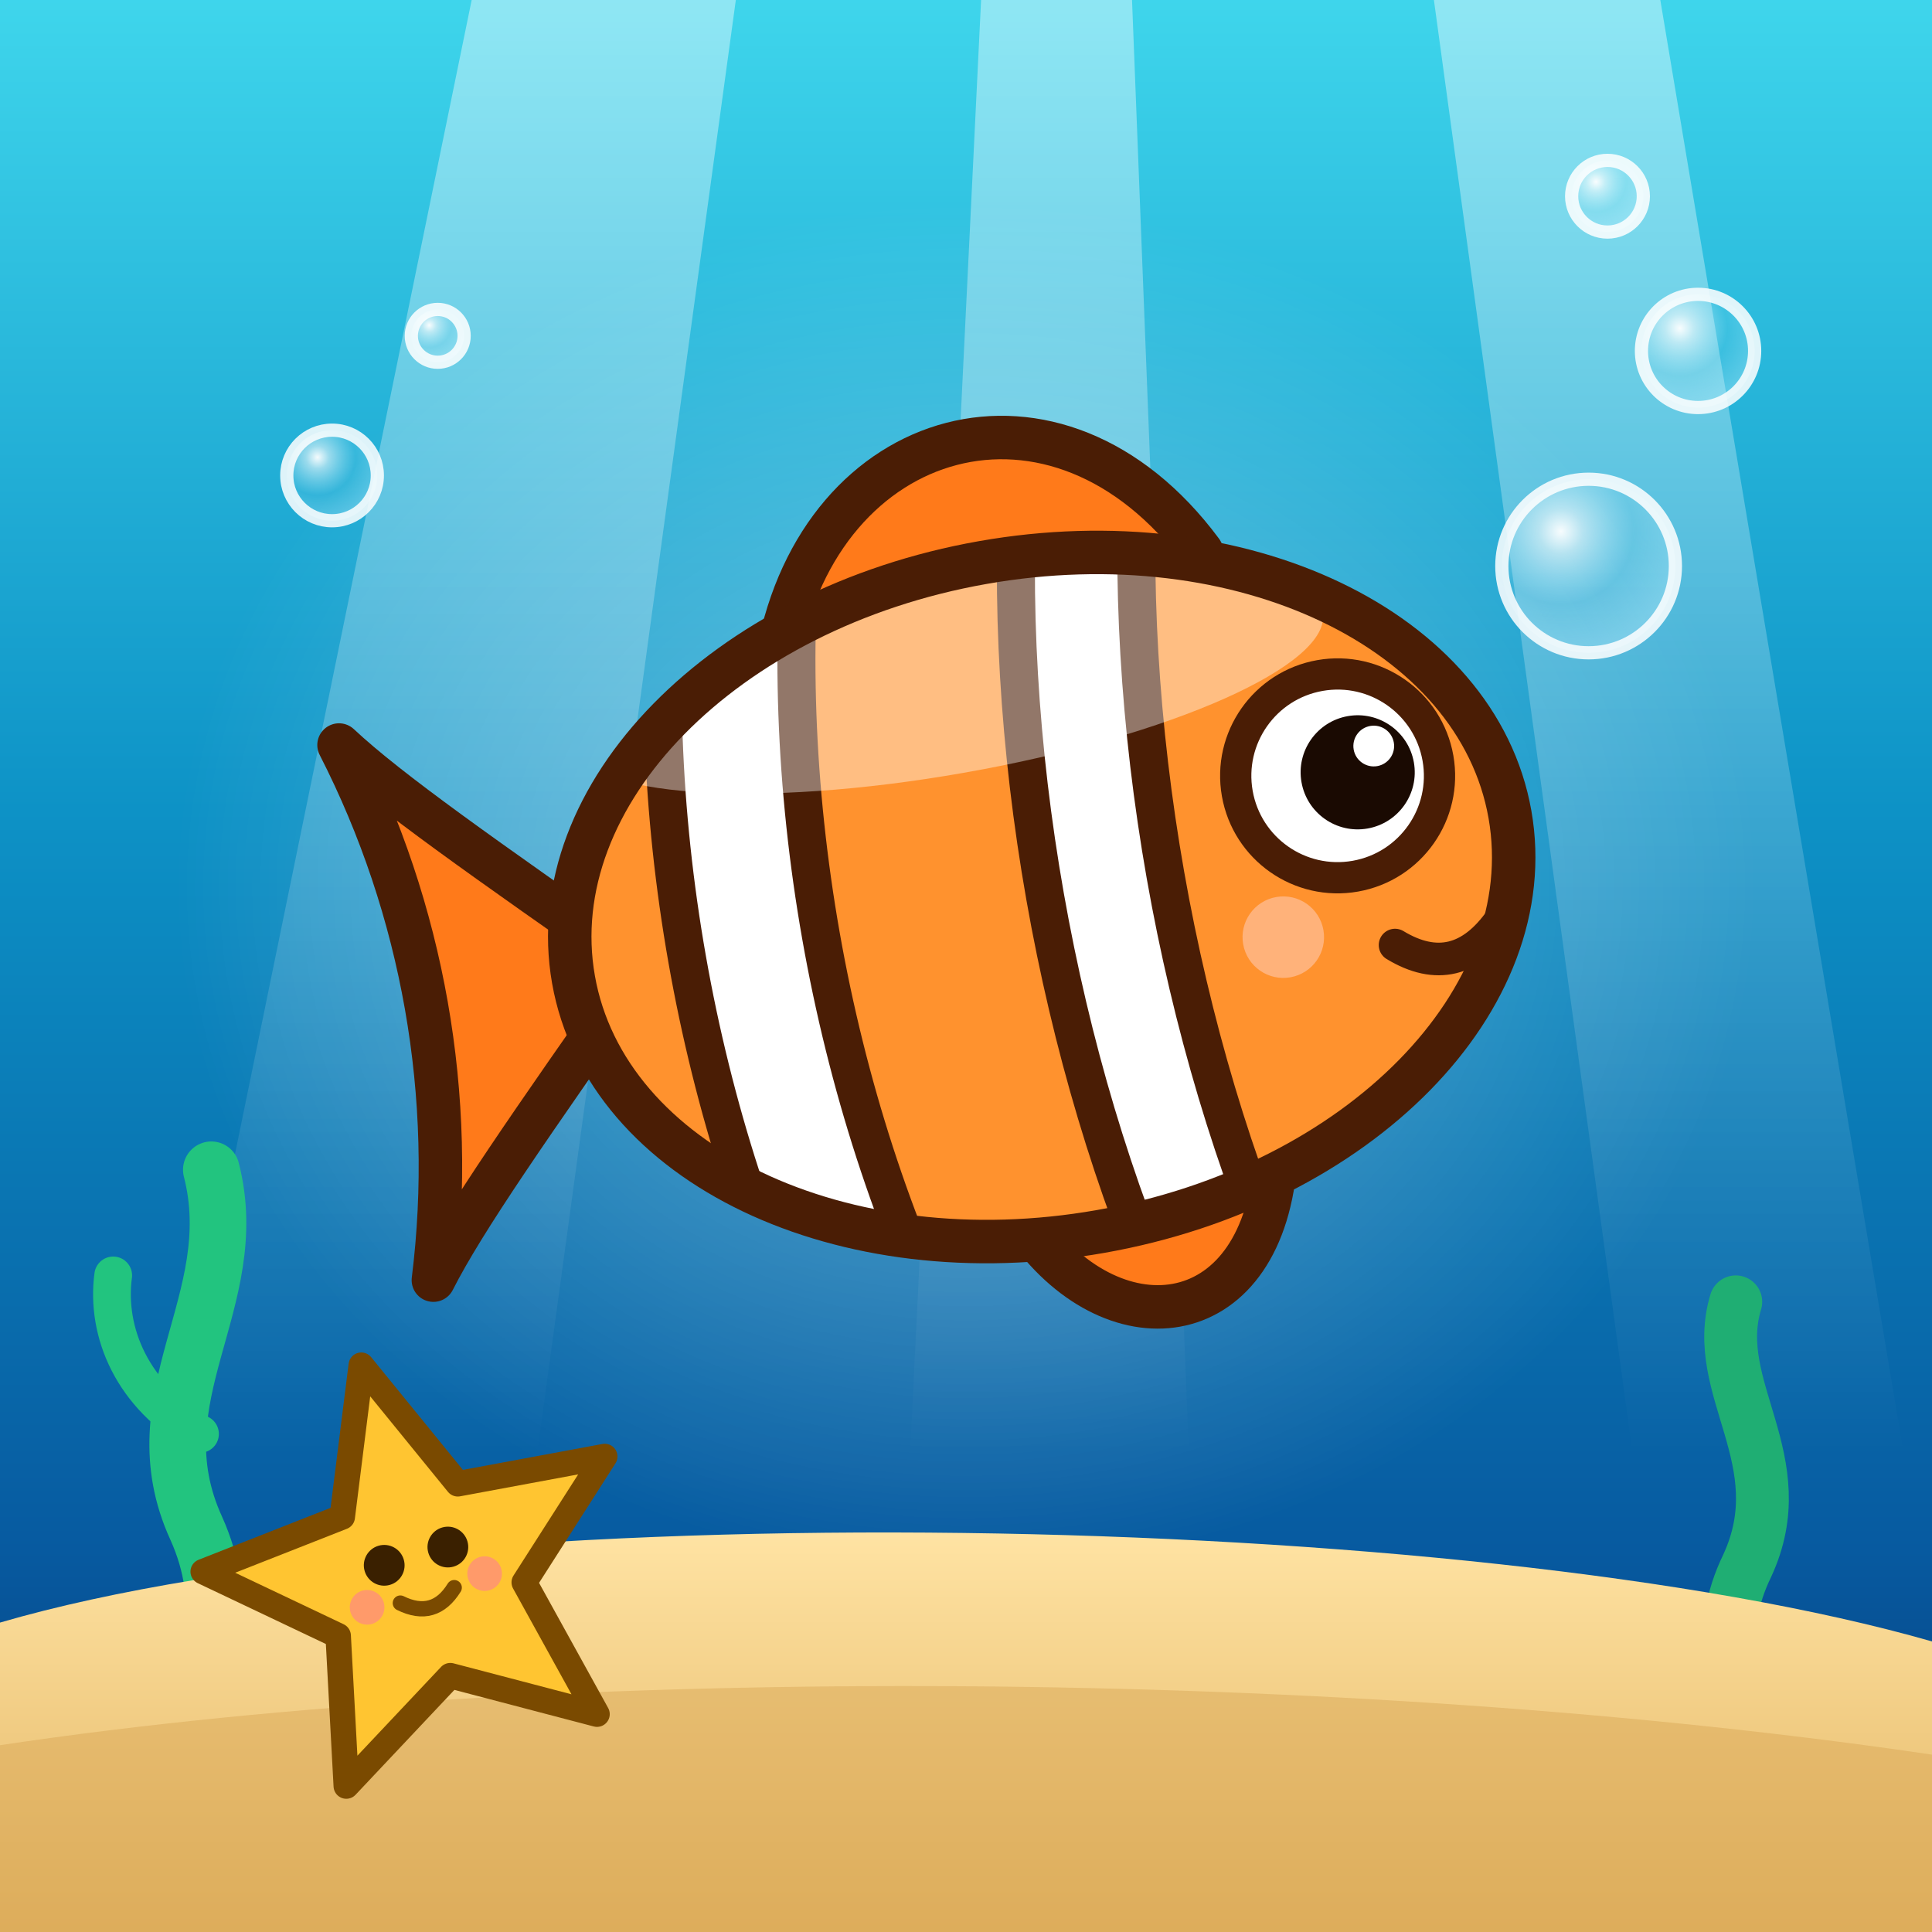
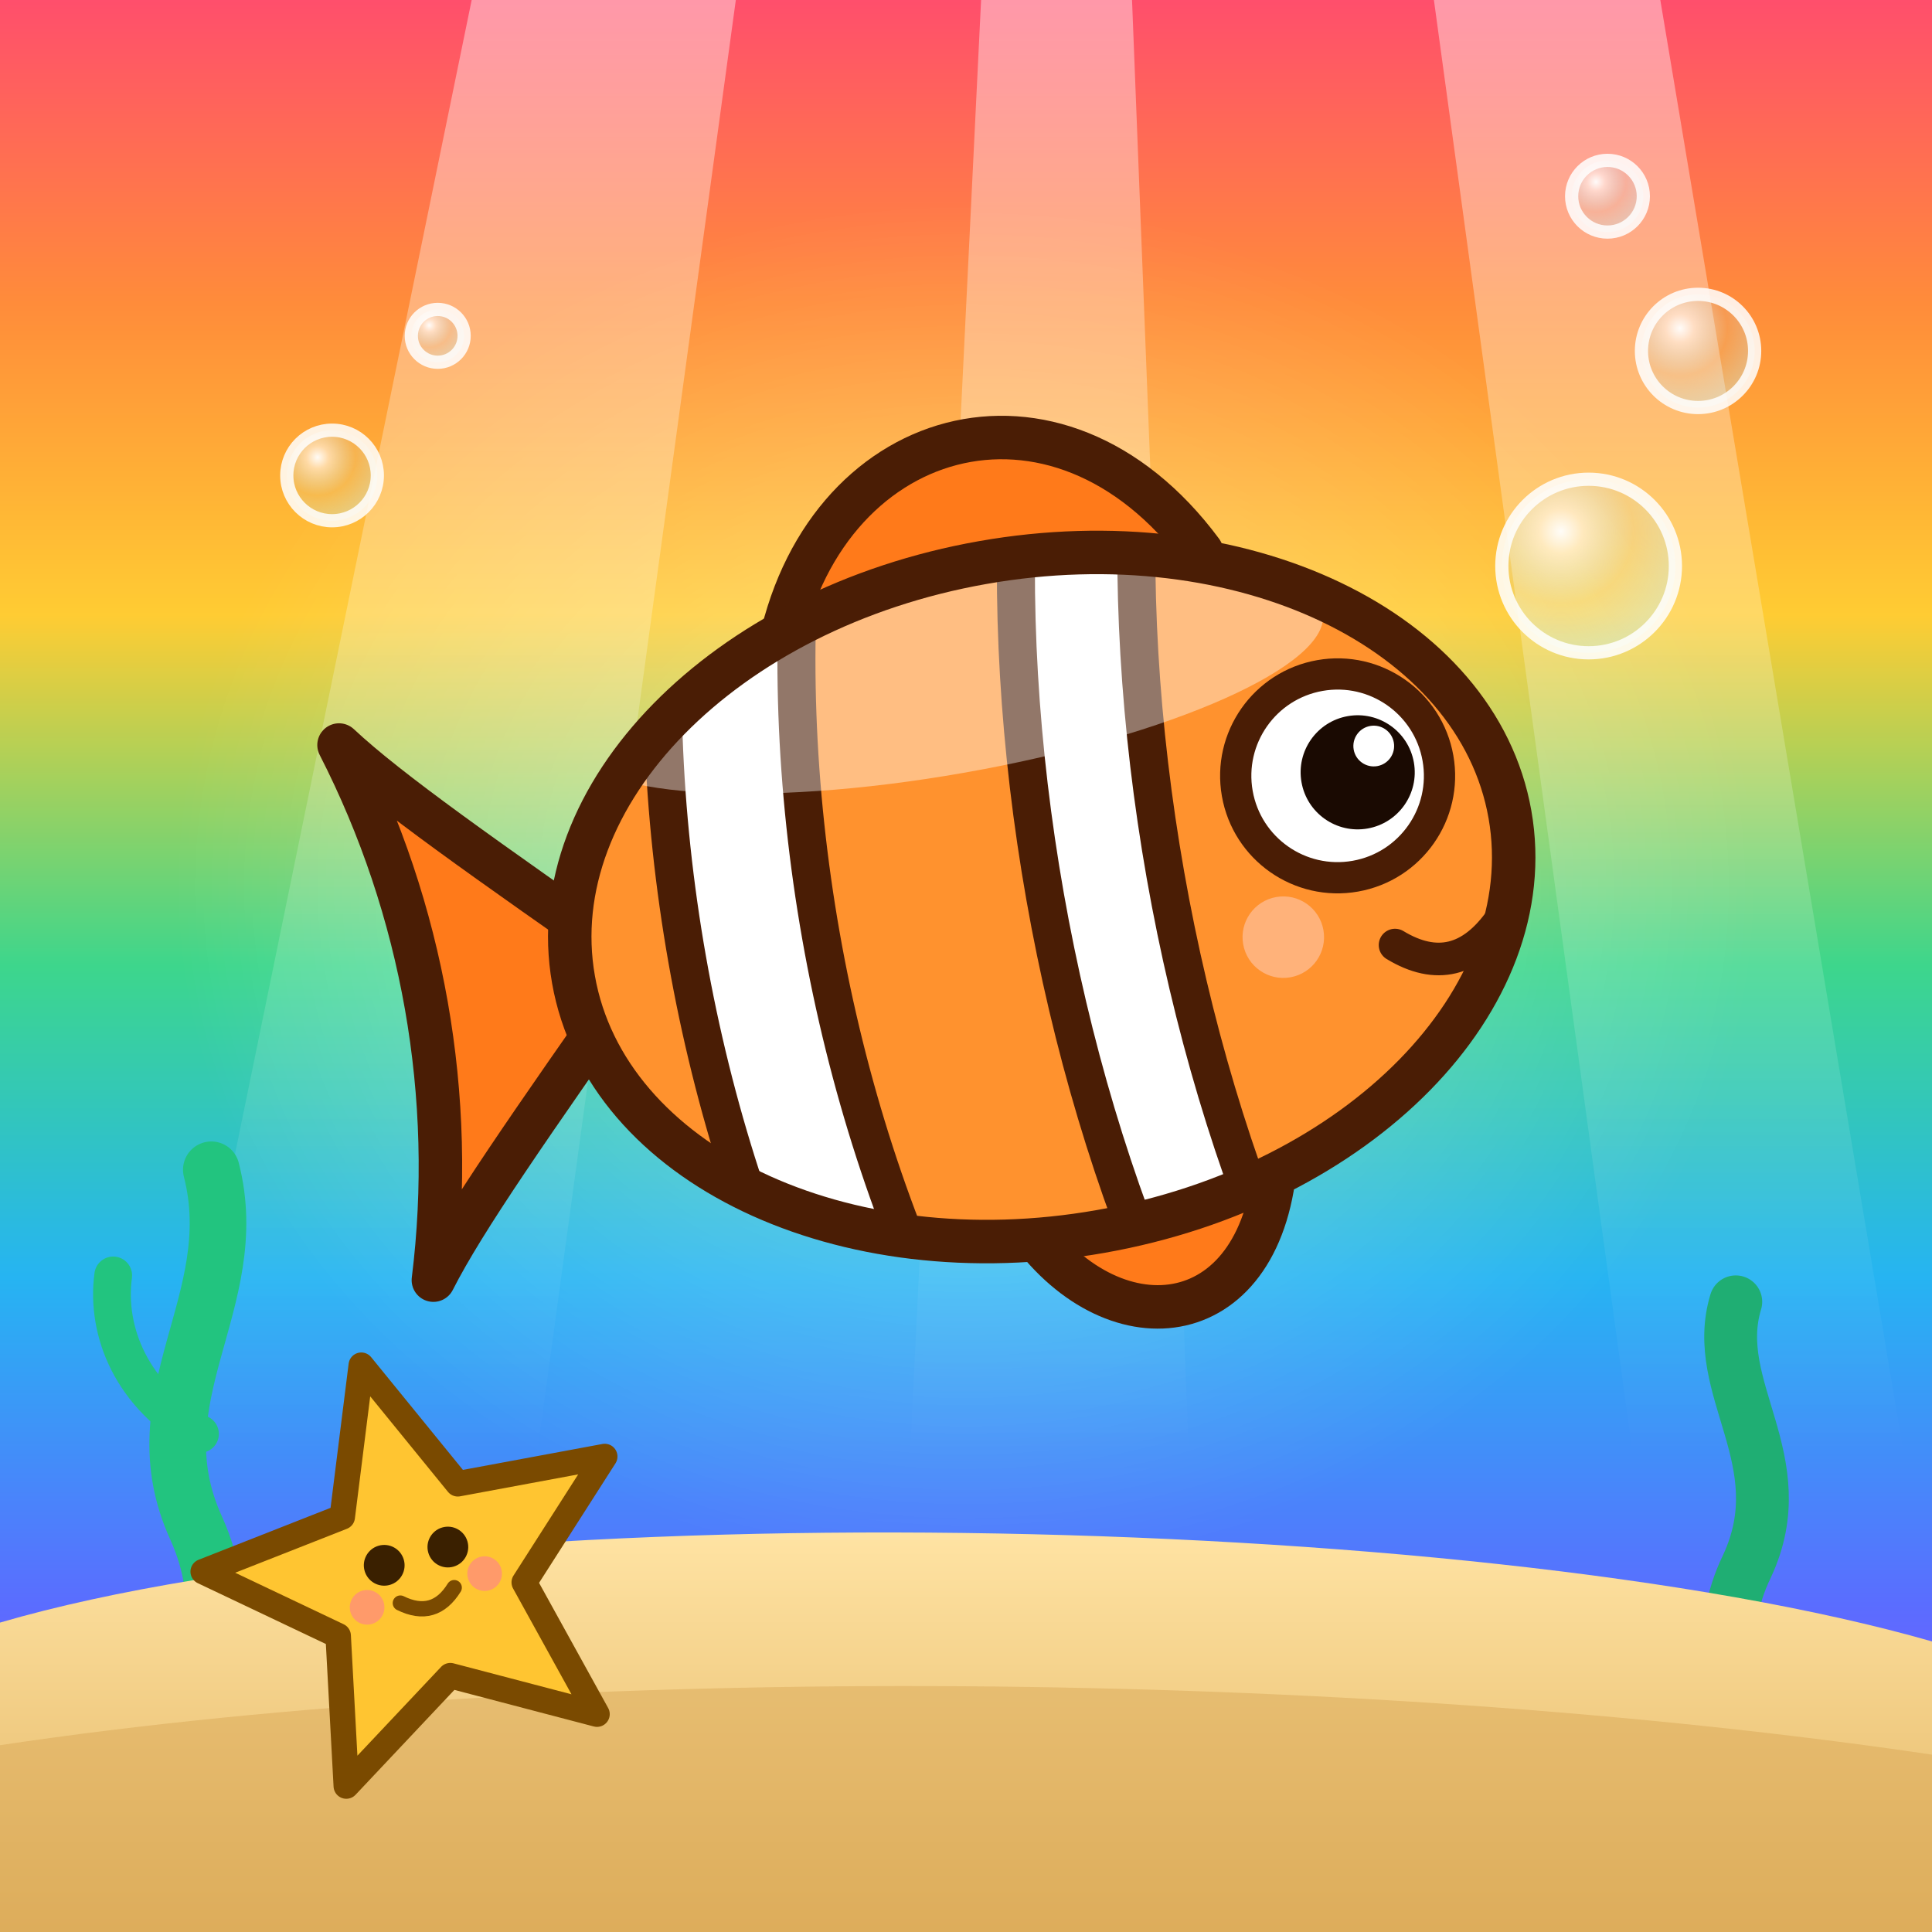
<svg xmlns="http://www.w3.org/2000/svg" viewBox="0 0 1024 1024" width="1024" height="1024">
  <defs>
    <linearGradient id="sea-gradient" x1="0" y1="0" x2="0" y2="1">
-       <stop offset="0" stop-color="#3fd6ec" />
-       <stop offset=".42" stop-color="#0d92c6" />
-       <stop offset=".8" stop-color="#075aa0" />
-       <stop offset="1" stop-color="#063570" />
+       <stop offset="0" stop-color="#ff4d6d" />
+       <stop offset=".16" stop-color="#ff8c3a" />
+       <stop offset=".32" stop-color="#ffcc33" />
+       <stop offset=".5" stop-color="#3dd68c" />
+       <stop offset=".66" stop-color="#26b4f2" />
+       <stop offset=".83" stop-color="#5b6cff" />
+       <stop offset="1" stop-color="#9b4dff" />
    </linearGradient>
    <linearGradient id="ray-gradient" x1="0" y1="0" x2="0" y2="1">
      <stop offset="0" stop-color="#fff" stop-opacity=".42" />
      <stop offset=".75" stop-color="#fff" stop-opacity="0" />
    </linearGradient>
    <radialGradient id="glow-gradient" cx=".5" cy=".5" r=".5">
      <stop offset="0" stop-color="#fff" stop-opacity=".38" />
      <stop offset="1" stop-color="#fff" stop-opacity="0" />
    </radialGradient>
    <linearGradient id="sand-gradient" x1="0" y1="0" x2="0" y2="1">
      <stop offset="0" stop-color="#ffe3a3" />
      <stop offset="1" stop-color="#e2b462" />
    </linearGradient>
    <radialGradient id="bubble-gradient" cx=".34" cy=".3" r=".7">
      <stop offset="0" stop-color="#fff" stop-opacity=".95" />
      <stop offset=".18" stop-color="#fff" stop-opacity=".55" />
      <stop offset=".6" stop-color="#bff1ff" stop-opacity=".12" />
      <stop offset="1" stop-color="#bff1ff" stop-opacity=".35" />
    </radialGradient>
    <clipPath id="clownfish-body-clip">
      <ellipse cx="54" cy="52" rx="35" ry="25" />
    </clipPath>
  </defs>
  <g id="background">
    <rect id="sea" width="1024" height="1024" fill="url(#sea-gradient)" />
    <g id="light-rays" fill="url(#ray-gradient)">
      <path id="ray-1" d="M250 0 H390 L250 1024 H40 Z" />
      <path id="ray-2" d="M520 0 H600 L640 1024 H470 Z" />
      <path id="ray-3" d="M760 0 H880 L1024 860 V1024 H900 Z" />
    </g>
    <ellipse id="center-glow" cx="512" cy="470" rx="420" ry="360" fill="url(#glow-gradient)" />
    <g id="seaweed" fill="none" stroke-linecap="round">
      <path id="seaweed-left" d="M96 1024 C60 940 140 890 104 810 C72 740 130 690 112 620" stroke="#22c47f" stroke-width="30" />
      <path id="seaweed-left-leaf" d="M106 760 C70 740 56 706 60 676" stroke="#22c47f" stroke-width="20" />
      <path id="seaweed-right" d="M930 1024 C962 950 892 900 926 830 C952 774 906 736 920 690" stroke="#1fae73" stroke-width="28" />
    </g>
    <g id="sand">
      <path id="sand-dune" d="M0 860 C240 790 780 800 1024 870 V1024 H0 Z" fill="url(#sand-gradient)" />
      <path id="sand-shadow" d="M0 925 C300 880 720 885 1024 930 V1024 H0 Z" fill="#d6a352" opacity=".45" />
    </g>
  </g>
  <g id="artwork">
    <g id="starfish" transform="translate(222 830) rotate(-16) scale(2.7) translate(-50 -50)">
      <path id="starfish-body" d="M50 9 L61.8 36.6 L91 39.4 L69 58.8 L75.6 87.6 L50 72.4 L24.4 87.6 L31 58.8 L9 39.4 L38.2 36.6 Z" fill="#ffc531" stroke="#7a4a00" stroke-width="5" stroke-linejoin="round" />
      <circle id="starfish-cheek-left" cx="38" cy="55" r="3.4" fill="#ff9a6a" />
      <circle id="starfish-cheek-right" cx="62" cy="55" r="3.4" fill="#ff9a6a" />
      <circle id="starfish-eye-left" cx="43.5" cy="48" r="4" fill="#3a2000" />
      <circle id="starfish-eye-right" cx="56.5" cy="48" r="4" fill="#3a2000" />
      <path id="starfish-smile" d="M44.5 56 Q50 61 55.5 56" fill="none" stroke="#7a4a00" stroke-width="3" stroke-linecap="round" />
    </g>
    <g id="clownfish" transform="translate(500 470) rotate(-10) scale(7.2) translate(-47 -50)">
      <g id="clownfish-fins" fill="#ff7a1a" stroke="#4a1d05" stroke-width="3.2" stroke-linejoin="round">
        <path id="fin-tail" d="M24 52 C14 42 8 36 5 32 C9 45 9 59 5 72 C8 68 14 62 24 52Z" />
        <path id="fin-dorsal" d="M38 31 C44 15 62 13 70 29Z" />
        <path id="fin-pelvic" d="M48 74 C52 85 63 87 67 76Z" />
      </g>
      <ellipse id="clownfish-body" cx="54" cy="52" rx="35" ry="25" fill="#ff922e" />
      <g id="clownfish-bands" clip-path="url(#clownfish-body-clip)">
        <path id="band-rear" d="M32 20 C26 40 26 64 32 84 L42 84 C36 64 36 40 42 20Z" fill="#fff" stroke="#4a1d05" stroke-width="2.8" />
        <path id="band-front" d="M58 20 C53 40 53 64 58 84 L67 84 C62 64 62 40 67 20Z" fill="#fff" stroke="#4a1d05" stroke-width="2.8" />
        <ellipse id="body-shine" cx="50" cy="35" rx="28" ry="7" fill="#fff" opacity=".4" />
      </g>
      <ellipse id="clownfish-outline" cx="54" cy="52" rx="35" ry="25" fill="none" stroke="#4a1d05" stroke-width="3.2" />
      <g id="clownfish-face">
        <circle id="eye-white" cx="77" cy="47" r="7.5" fill="#fff" stroke="#4a1d05" stroke-width="2.3" />
        <circle id="eye-pupil" cx="78.5" cy="47" r="4.2" fill="#1a0a02" />
        <circle id="eye-glint" cx="80" cy="45.3" r="1.5" fill="#fff" />
        <circle id="cheek" cx="71" cy="58" r="3" fill="#ffb27a" />
        <path id="smile" d="M79 60 Q83 63.5 87 59.5" fill="none" stroke="#4a1d05" stroke-width="2.4" stroke-linecap="round" />
      </g>
    </g>
    <g id="bubbles" stroke="#fff" stroke-opacity=".85" stroke-width="7" fill="url(#bubble-gradient)">
      <circle id="bubble-large" cx="842" cy="300" r="46" />
      <circle id="bubble-medium" cx="900" cy="186" r="30" />
      <circle id="bubble-small" cx="852" cy="104" r="19" />
      <circle id="bubble-left" cx="176" cy="252" r="24" />
      <circle id="bubble-left-small" cx="232" cy="178" r="14" />
    </g>
  </g>
</svg>
